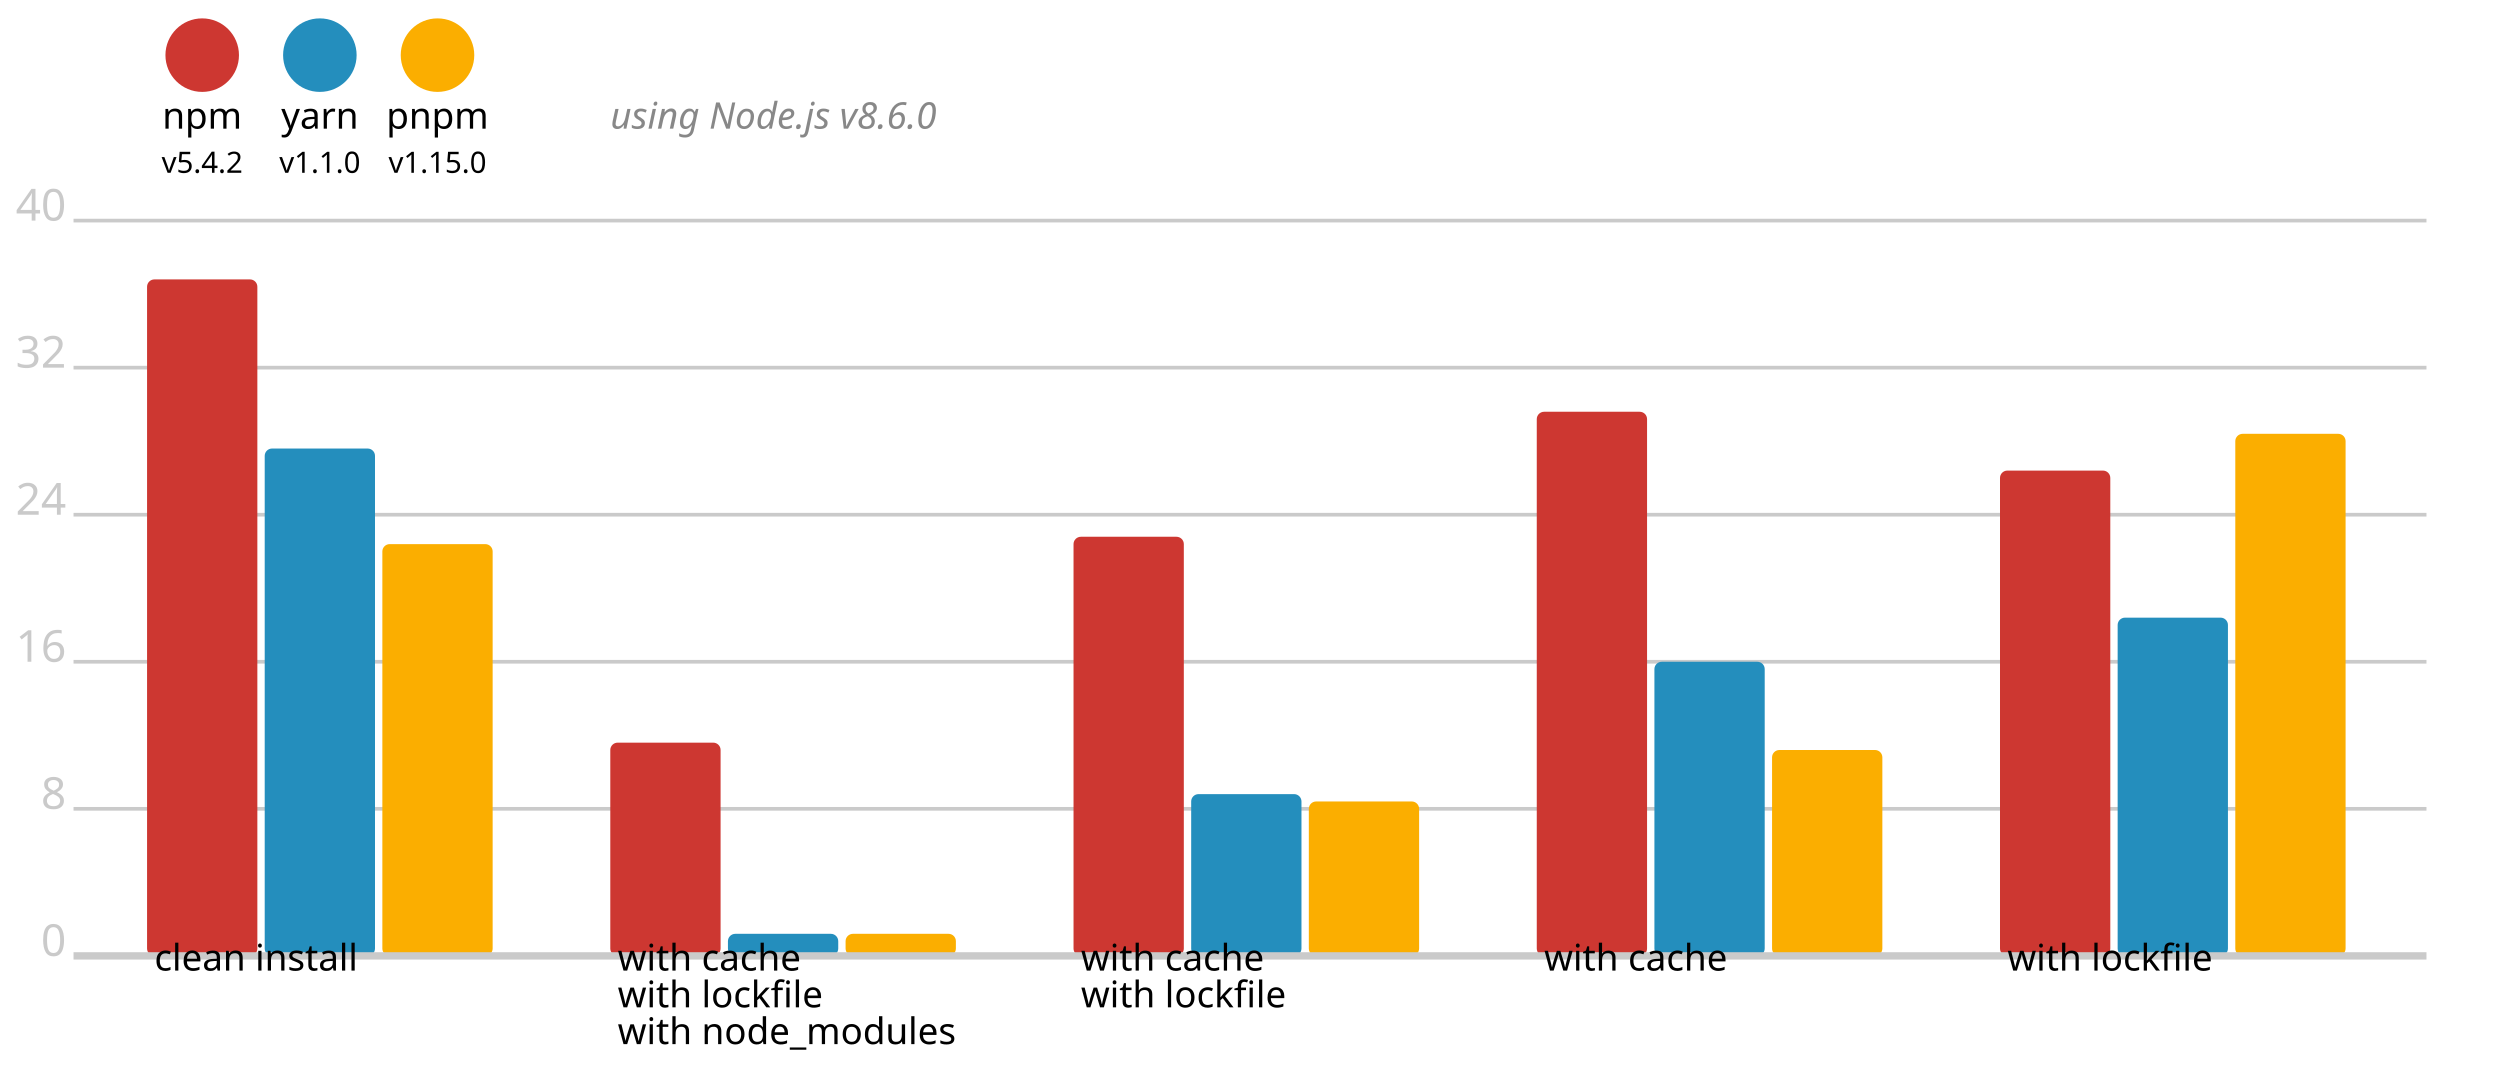
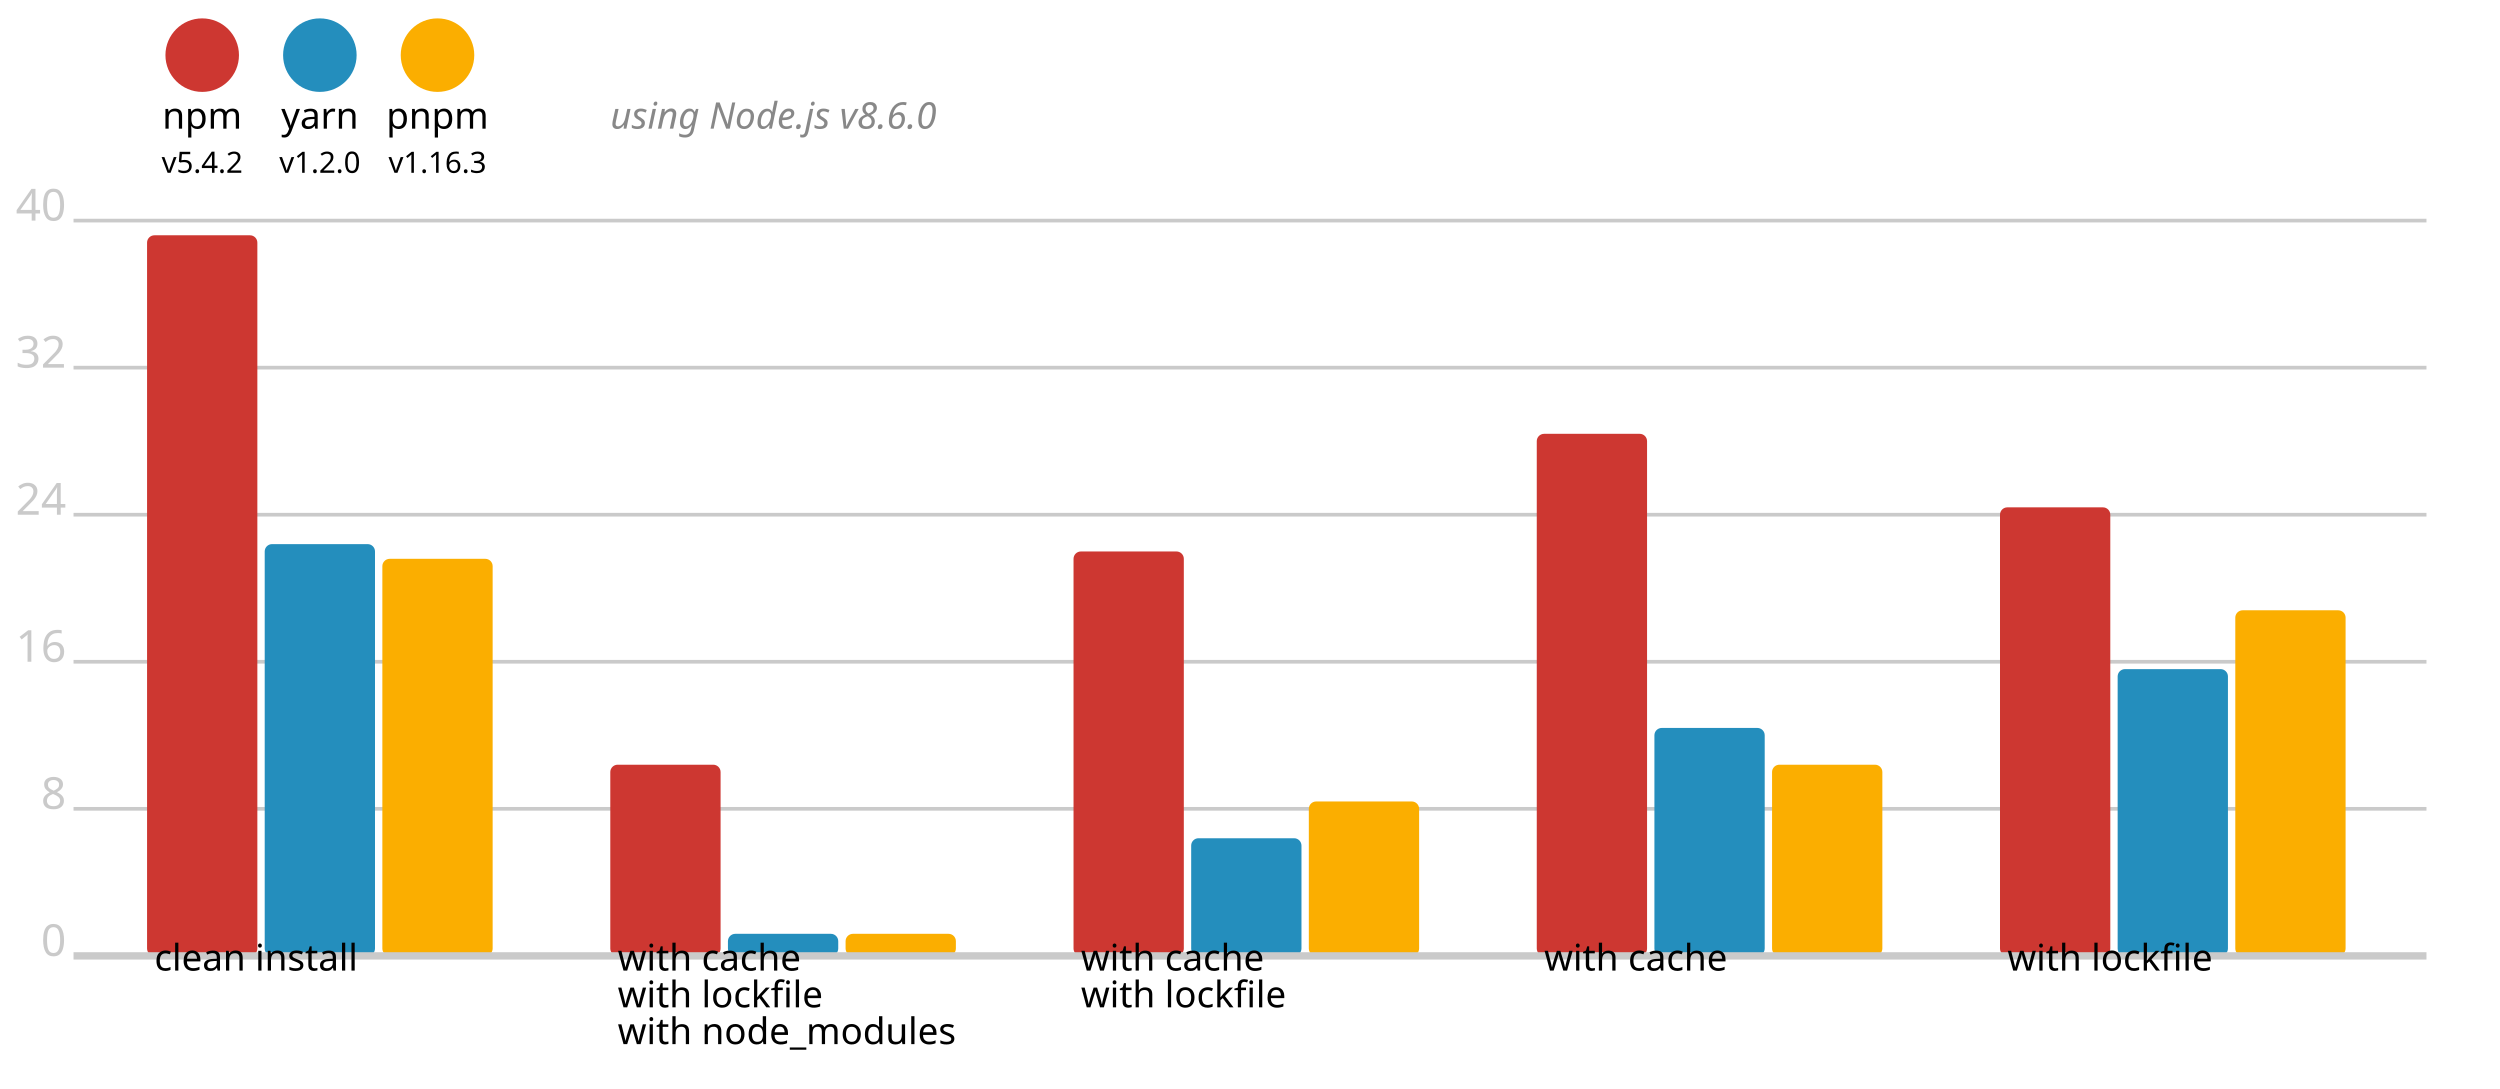
<svg xmlns="http://www.w3.org/2000/svg" version="1.1" viewBox="0 0 340 148">
  <circle cx="27.5" cy="7.5" r="5" fill="#cd3731" />
  <text x="27.5" y="17.5" font-size="5" font-family="system-ui" alignment-baseline="middle" text-anchor="middle">npm</text>
  <text x="27.5" y="23.5" font-size="4" font-family="system-ui" alignment-baseline="middle" text-anchor="middle">v5.4.2</text>
  <circle cx="43.5" cy="7.5" r="5" fill="#248ebd" />
  <text x="43.5" y="17.5" font-size="5" font-family="system-ui" alignment-baseline="middle" text-anchor="middle">yarn</text>
-   <text x="43.5" y="23.5" font-size="4" font-family="system-ui" alignment-baseline="middle" text-anchor="middle">v1.1.0</text>
+   <text x="43.5" y="23.5" font-size="4" font-family="system-ui" alignment-baseline="middle" text-anchor="middle">v1.2.0</text>
  <circle cx="59.5" cy="7.5" r="5" fill="#fbae00" />
  <text x="59.5" y="17.5" font-size="5" font-family="system-ui" alignment-baseline="middle" text-anchor="middle">pnpm</text>
-   <text x="59.5" y="23.5" font-size="4" font-family="system-ui" alignment-baseline="middle" text-anchor="middle">v1.15.0</text>
+   <text x="59.5" y="23.5" font-size="4" font-family="system-ui" alignment-baseline="middle" text-anchor="middle">v1.16.3</text>
  <text x="83" y="17.5" font-size="5" font-family="system-ui" font-style="italic" alignment-baseline="middle" fill="#888">using Node.js v8.6.0</text>
  <line x1="10" y1="30" x2="330" y2="30" stroke-width="0.5" stroke="#cacaca" />
  <text x="9" y="30" fill="#cacaca" font-size="6" font-family="system-ui" alignment-baseline="middle" text-anchor="end">40</text>
  <line x1="10" y1="50" x2="330" y2="50" stroke-width="0.5" stroke="#cacaca" />
  <text x="9" y="50" fill="#cacaca" font-size="6" font-family="system-ui" alignment-baseline="middle" text-anchor="end">32</text>
  <line x1="10" y1="70" x2="330" y2="70" stroke-width="0.5" stroke="#cacaca" />
  <text x="9" y="70" fill="#cacaca" font-size="6" font-family="system-ui" alignment-baseline="middle" text-anchor="end">24</text>
  <line x1="10" y1="90" x2="330" y2="90" stroke-width="0.5" stroke="#cacaca" />
  <text x="9" y="90" fill="#cacaca" font-size="6" font-family="system-ui" alignment-baseline="middle" text-anchor="end">16</text>
  <line x1="10" y1="110" x2="330" y2="110" stroke-width="0.5" stroke="#cacaca" />
  <text x="9" y="110" fill="#cacaca" font-size="6" font-family="system-ui" alignment-baseline="middle" text-anchor="end">8</text>
  <text x="9" y="130" fill="#cacaca" font-size="6" font-family="system-ui" alignment-baseline="middle" text-anchor="end">0</text>
-   <rect x="20" y="38" width="15" height="92" fill="#cd3731" rx="1" ry="1" />
-   <rect x="36" y="61" width="15" height="69" fill="#248ebd" rx="1" ry="1" />
-   <rect x="52" y="74" width="15" height="56" fill="#fbae00" rx="1" ry="1" />
-   <rect x="83" y="101" width="15" height="29" fill="#cd3731" rx="1" ry="1" />
+   <rect x="20" y="32" width="15" height="98" fill="#cd3731" rx="1" ry="1" />
+   <rect x="36" y="74" width="15" height="56" fill="#248ebd" rx="1" ry="1" />
+   <rect x="52" y="76" width="15" height="54" fill="#fbae00" rx="1" ry="1" />
+   <rect x="83" y="104" width="15" height="26" fill="#cd3731" rx="1" ry="1" />
  <rect x="99" y="127" width="15" height="3" fill="#248ebd" rx="1" ry="1" />
  <rect x="115" y="127" width="15" height="3" fill="#fbae00" rx="1" ry="1" />
-   <rect x="146" y="73" width="15" height="57" fill="#cd3731" rx="1" ry="1" />
-   <rect x="162" y="108" width="15" height="22" fill="#248ebd" rx="1" ry="1" />
+   <rect x="146" y="75" width="15" height="55" fill="#cd3731" rx="1" ry="1" />
+   <rect x="162" y="114" width="15" height="16" fill="#248ebd" rx="1" ry="1" />
  <rect x="178" y="109" width="15" height="21" fill="#fbae00" rx="1" ry="1" />
-   <rect x="209" y="56" width="15" height="74" fill="#cd3731" rx="1" ry="1" />
-   <rect x="225" y="90" width="15" height="40" fill="#248ebd" rx="1" ry="1" />
-   <rect x="241" y="102" width="15" height="28" fill="#fbae00" rx="1" ry="1" />
-   <rect x="272" y="64" width="15" height="66" fill="#cd3731" rx="1" ry="1" />
-   <rect x="288" y="84" width="15" height="46" fill="#248ebd" rx="1" ry="1" />
-   <rect x="304" y="59" width="15" height="71" fill="#fbae00" rx="1" ry="1" />
+   <rect x="209" y="59" width="15" height="71" fill="#cd3731" rx="1" ry="1" />
+   <rect x="225" y="99" width="15" height="31" fill="#248ebd" rx="1" ry="1" />
+   <rect x="241" y="104" width="15" height="26" fill="#fbae00" rx="1" ry="1" />
+   <rect x="272" y="69" width="15" height="61" fill="#cd3731" rx="1" ry="1" />
+   <rect x="288" y="91" width="15" height="39" fill="#248ebd" rx="1" ry="1" />
+   <rect x="304" y="83" width="15" height="47" fill="#fbae00" rx="1" ry="1" />
  <line x1="10" y1="130" x2="330" y2="130" stroke-width="1" stroke="#cacaca" />
  <text x="21" y="132" font-size="5" font-family="system-ui" alignment-baseline="hanging" text-anchor="start">clean install</text>
  <text x="84" y="132" font-size="5" font-family="system-ui" alignment-baseline="hanging" text-anchor="start">with cache</text>
  <text x="84" y="137" font-size="5" font-family="system-ui" alignment-baseline="hanging" text-anchor="start">with lockfile</text>
  <text x="84" y="142" font-size="5" font-family="system-ui" alignment-baseline="hanging" text-anchor="start">with node_modules</text>
  <text x="147" y="132" font-size="5" font-family="system-ui" alignment-baseline="hanging" text-anchor="start">with cache</text>
  <text x="147" y="137" font-size="5" font-family="system-ui" alignment-baseline="hanging" text-anchor="start">with lockfile</text>
  <text x="210" y="132" font-size="5" font-family="system-ui" alignment-baseline="hanging" text-anchor="start">with cache</text>
  <text x="273" y="132" font-size="5" font-family="system-ui" alignment-baseline="hanging" text-anchor="start">with lockfile</text>
</svg>
